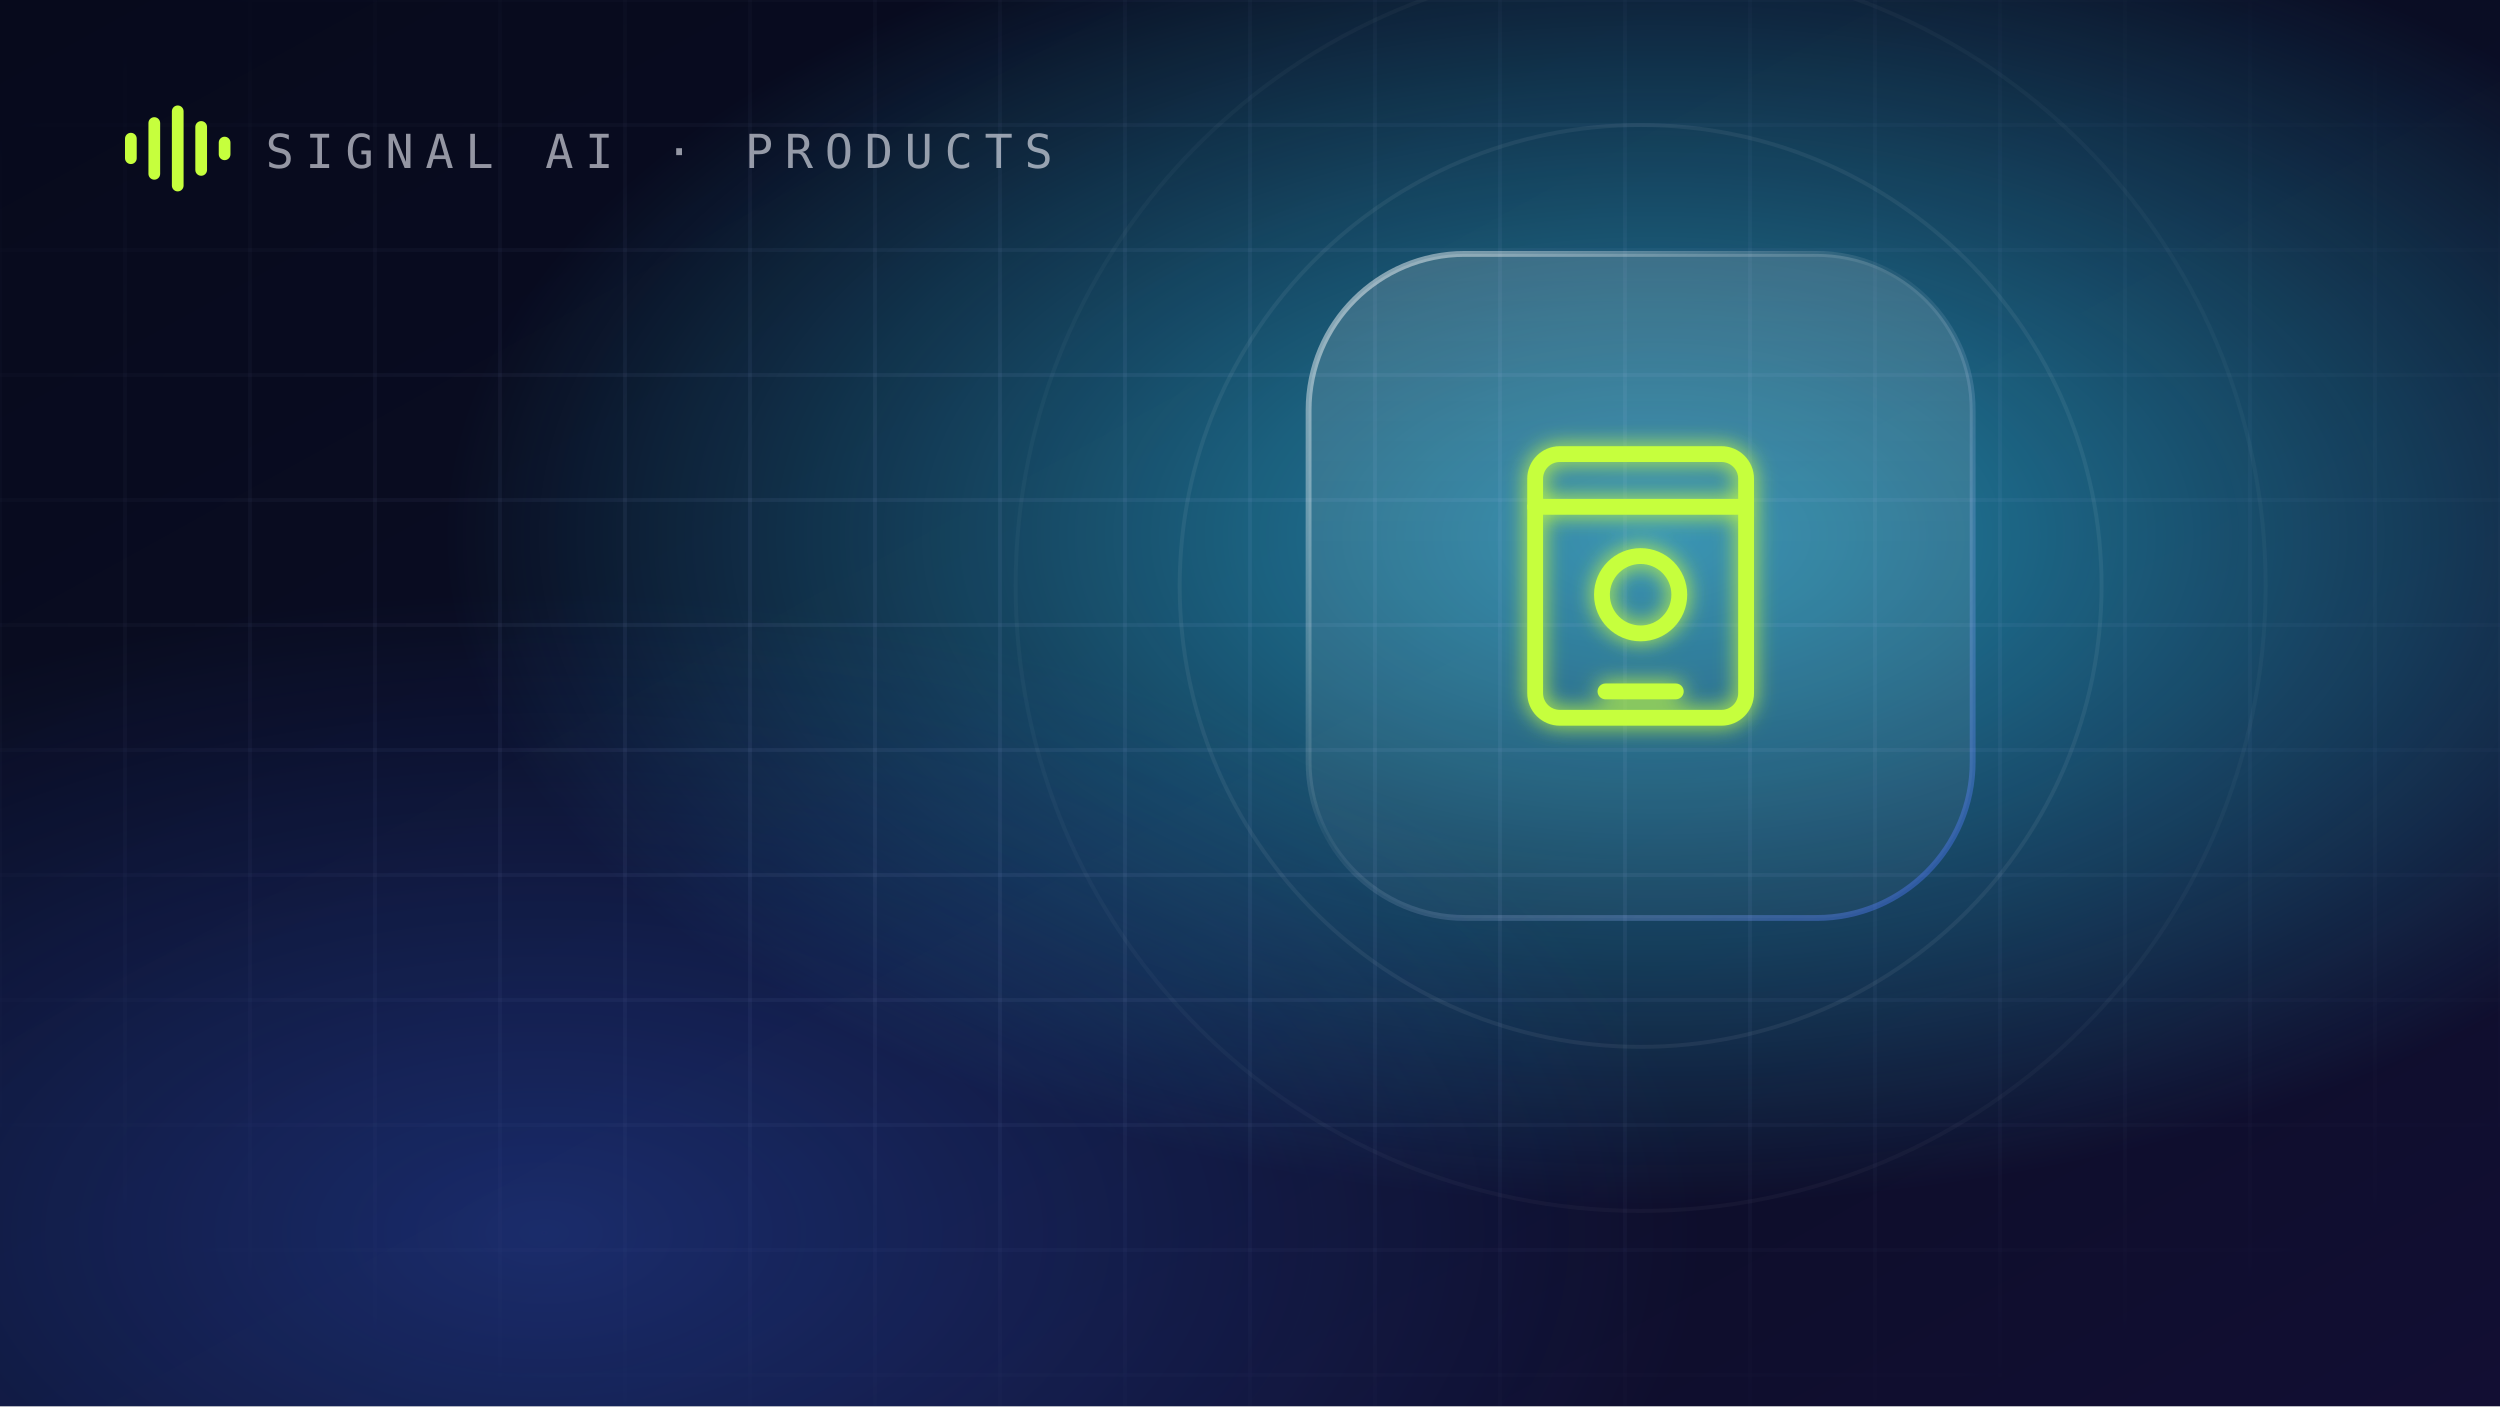
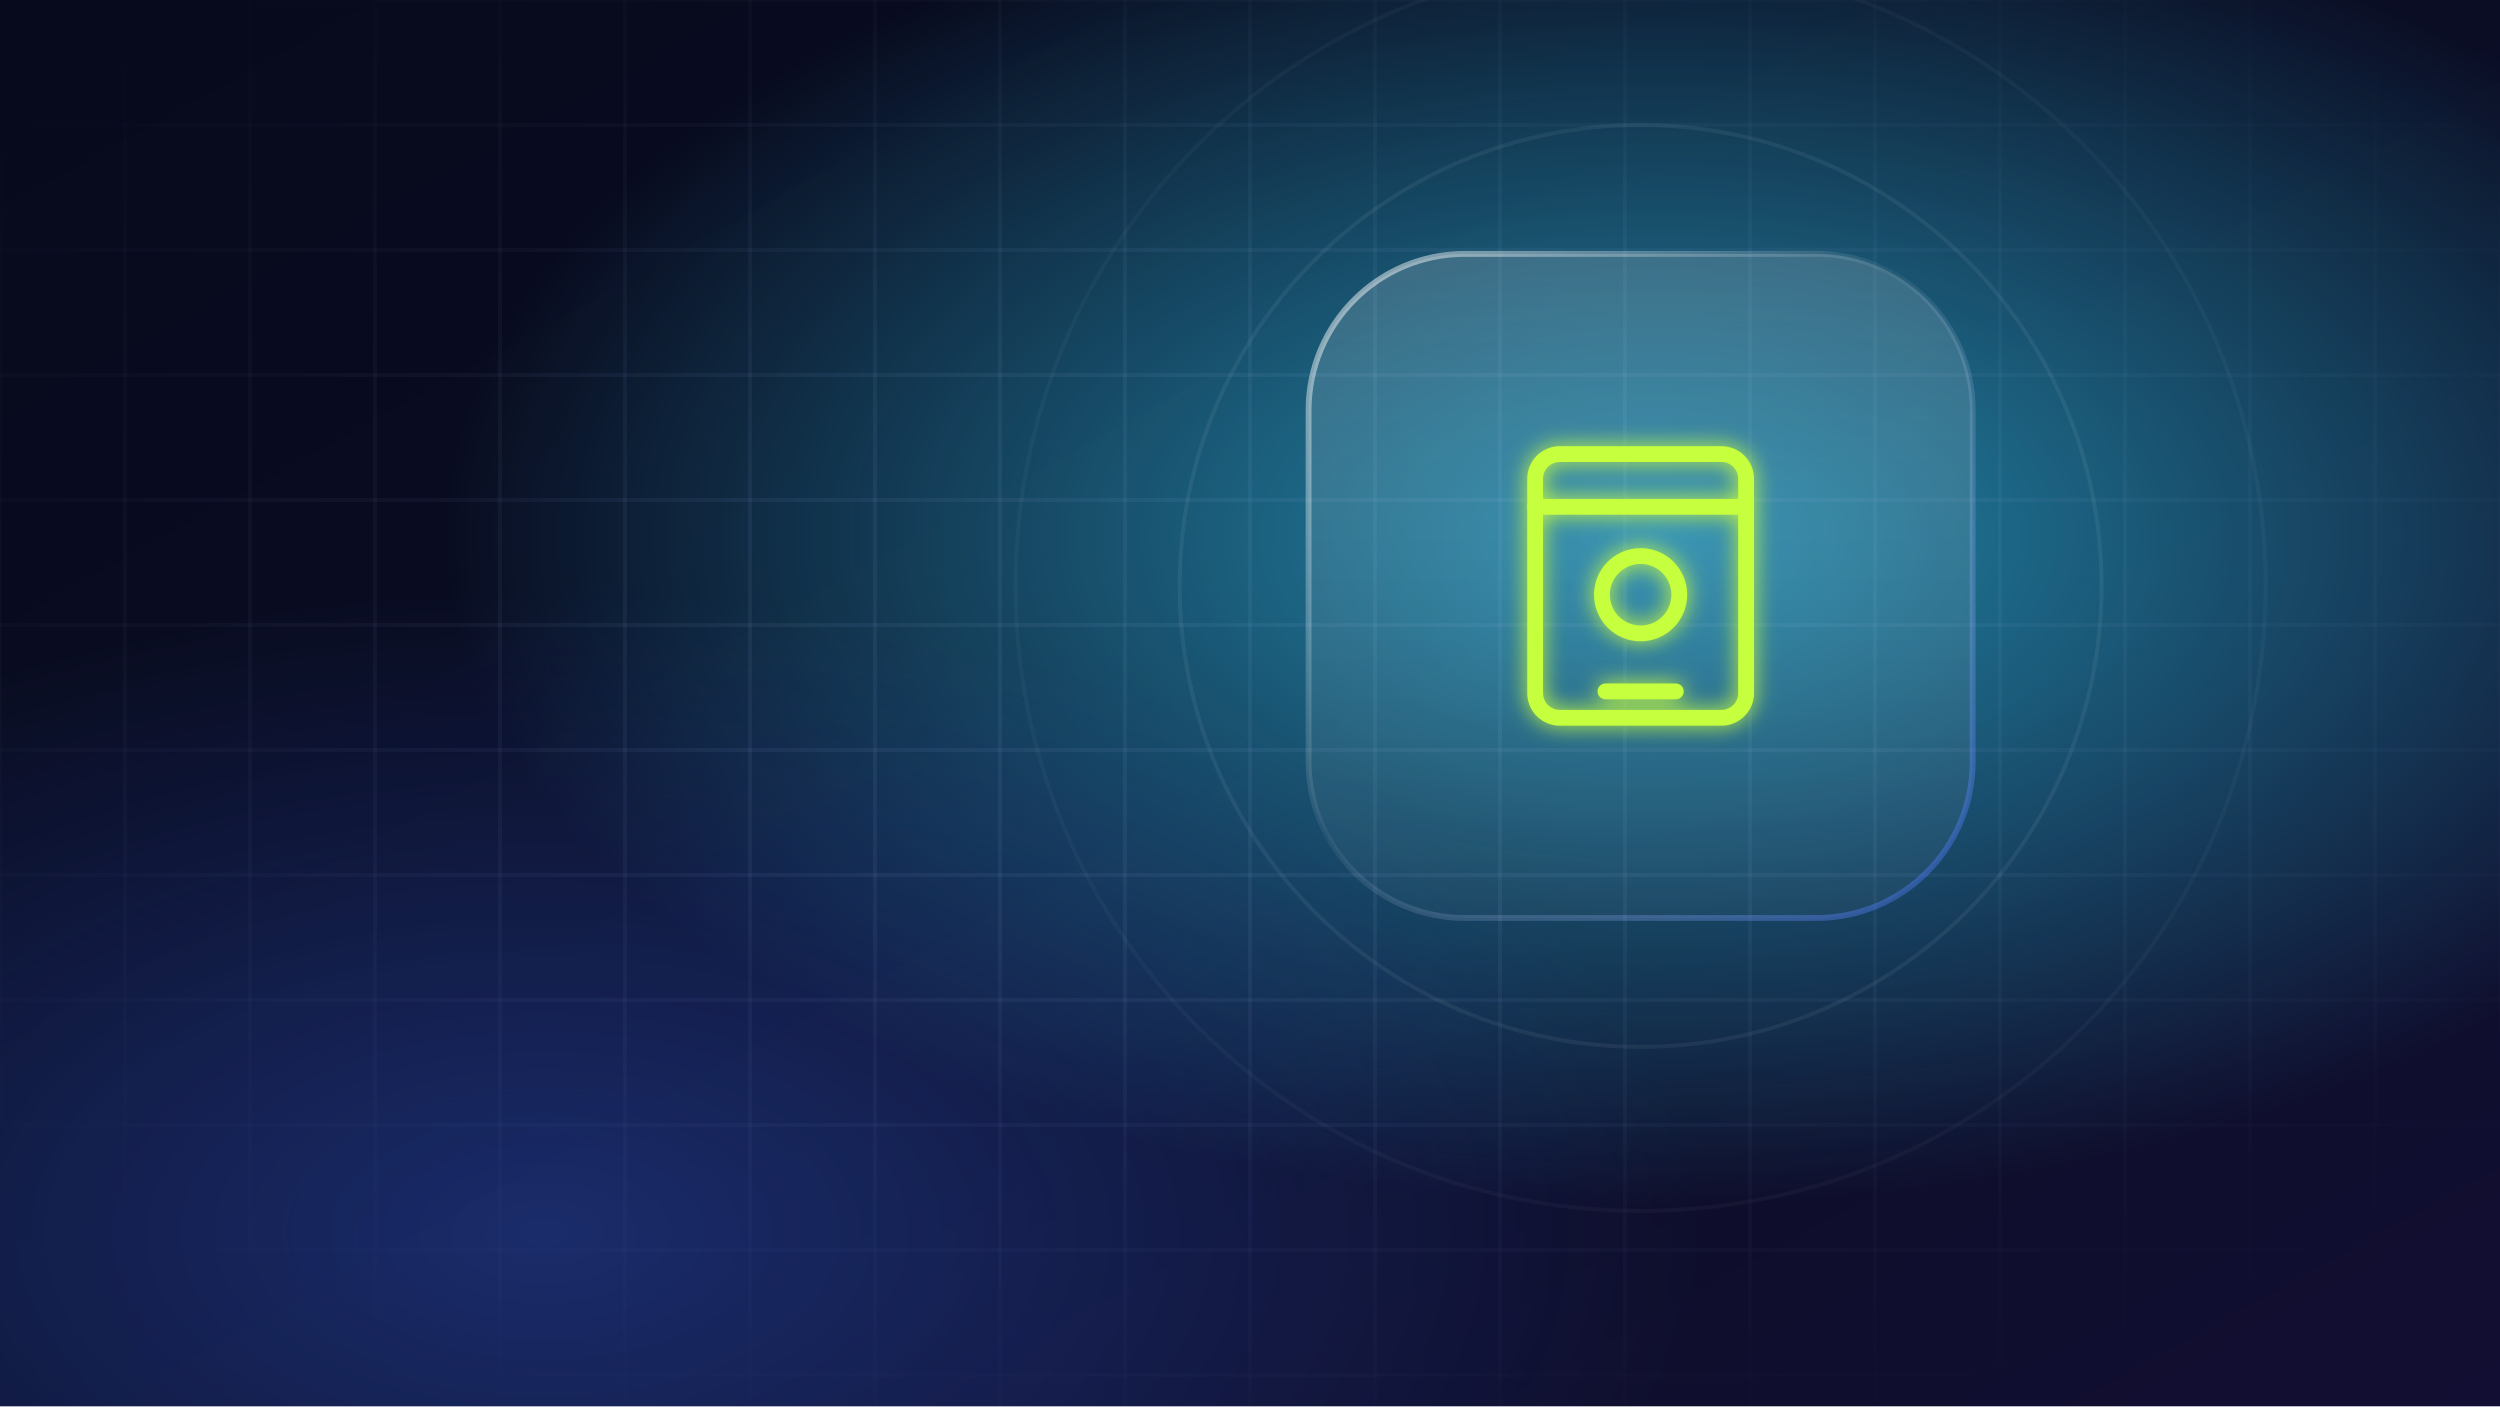
<svg xmlns="http://www.w3.org/2000/svg" viewBox="0 0 640 360" role="img" aria-label="PRODUCTS category artwork">
  <defs>
    <linearGradient id="bg" x1="0" y1="0" x2="1" y2="1">
      <stop offset="0" stop-color="#070a1c" />
      <stop offset=".6" stop-color="#0b0e26" />
      <stop offset="1" stop-color="#120e33" />
    </linearGradient>
    <radialGradient id="ga" cx="66%" cy="38%" r="48%">
      <stop offset="0" stop-color="#33d6ff" stop-opacity=".62" />
      <stop offset="1" stop-color="#33d6ff" stop-opacity="0" />
    </radialGradient>
    <radialGradient id="gb" cx="22%" cy="88%" r="46%">
      <stop offset="0" stop-color="#3a6bff" stop-opacity=".32" />
      <stop offset="1" stop-color="#3a6bff" stop-opacity="0" />
    </radialGradient>
    <radialGradient id="fade" cx="50%" cy="45%" r="62%">
      <stop offset=".35" stop-color="#fff" />
      <stop offset="1" stop-color="#fff" stop-opacity="0" />
    </radialGradient>
    <mask id="m">
      <rect width="640" height="360" fill="url(#fade)" />
    </mask>
    <linearGradient id="glass" x1="0" y1="0" x2="0" y2="1">
      <stop offset="0" stop-color="#fff" stop-opacity=".16" />
      <stop offset="1" stop-color="#fff" stop-opacity=".03" />
    </linearGradient>
    <linearGradient id="edge" x1="0" y1="0" x2="1" y2="1">
      <stop offset="0" stop-color="#fff" stop-opacity=".55" />
      <stop offset=".45" stop-color="#fff" stop-opacity=".05" />
      <stop offset="1" stop-color="#3a6bff" stop-opacity=".45" />
    </linearGradient>
    <filter id="glow" x="-50%" y="-50%" width="200%" height="200%">
      <feGaussianBlur stdDeviation="6" result="b" />
      <feMerge>
        <feMergeNode in="b" />
        <feMergeNode in="SourceGraphic" />
      </feMerge>
    </filter>
  </defs>
  <rect width="640" height="360" fill="url(#bg)" />
  <rect width="640" height="360" fill="url(#ga)" />
  <rect width="640" height="360" fill="url(#gb)" />
  <g stroke="#b0beff" stroke-opacity=".07" stroke-width="1" mask="url(#m)">
    <path d="M0 0V360" />
    <path d="M32 0V360" />
    <path d="M64 0V360" />
    <path d="M96 0V360" />
    <path d="M128 0V360" />
    <path d="M160 0V360" />
    <path d="M192 0V360" />
    <path d="M224 0V360" />
    <path d="M256 0V360" />
    <path d="M288 0V360" />
    <path d="M320 0V360" />
    <path d="M352 0V360" />
    <path d="M384 0V360" />
    <path d="M416 0V360" />
    <path d="M448 0V360" />
    <path d="M480 0V360" />
    <path d="M512 0V360" />
    <path d="M544 0V360" />
    <path d="M576 0V360" />
    <path d="M608 0V360" />
    <path d="M640 0V360" />
    <path d="M0 0H640" />
    <path d="M0 32H640" />
    <path d="M0 64H640" />
    <path d="M0 96H640" />
    <path d="M0 128H640" />
    <path d="M0 160H640" />
    <path d="M0 192H640" />
    <path d="M0 224H640" />
    <path d="M0 256H640" />
    <path d="M0 288H640" />
    <path d="M0 320H640" />
    <path d="M0 352H640" />
  </g>
  <circle cx="420" cy="150" r="118" fill="none" stroke="#fff" stroke-opacity=".06" />
  <circle cx="420" cy="150" r="160" fill="none" stroke="#fff" stroke-opacity=".035" />
  <rect x="335" y="65" width="170" height="170" rx="40" fill="url(#glass)" stroke="url(#edge)" stroke-width="1.5" />
  <g transform="translate(375 105) scale(.45)" fill="none" stroke="#c6ff3d" stroke-width="9" stroke-linecap="round" stroke-linejoin="round" filter="url(#glow)">
    <rect x="40" y="25" width="120" height="150" rx="14" />
    <path d="M40 55H160M80 160H120" />
    <circle cx="100" cy="105" r="22" />
  </g>
-   <g fill="#c6ff3d">
-     <rect x="32" y="34" width="3" height="8" rx="1.5" />
-     <rect x="38" y="30" width="3" height="16" rx="1.5" />
-     <rect x="44" y="27" width="3" height="22" rx="1.5" />
-     <rect x="50" y="31" width="3" height="14" rx="1.5" />
-     <rect x="56" y="35" width="3" height="6" rx="1.5" />
-   </g>
-   <text x="68" y="43" fill="#f2f4fb" fill-opacity=".6" font-family="ui-monospace,Menlo,monospace" font-size="12" letter-spacing="3">SIGNAL AI · PRODUCTS</text>
</svg>
